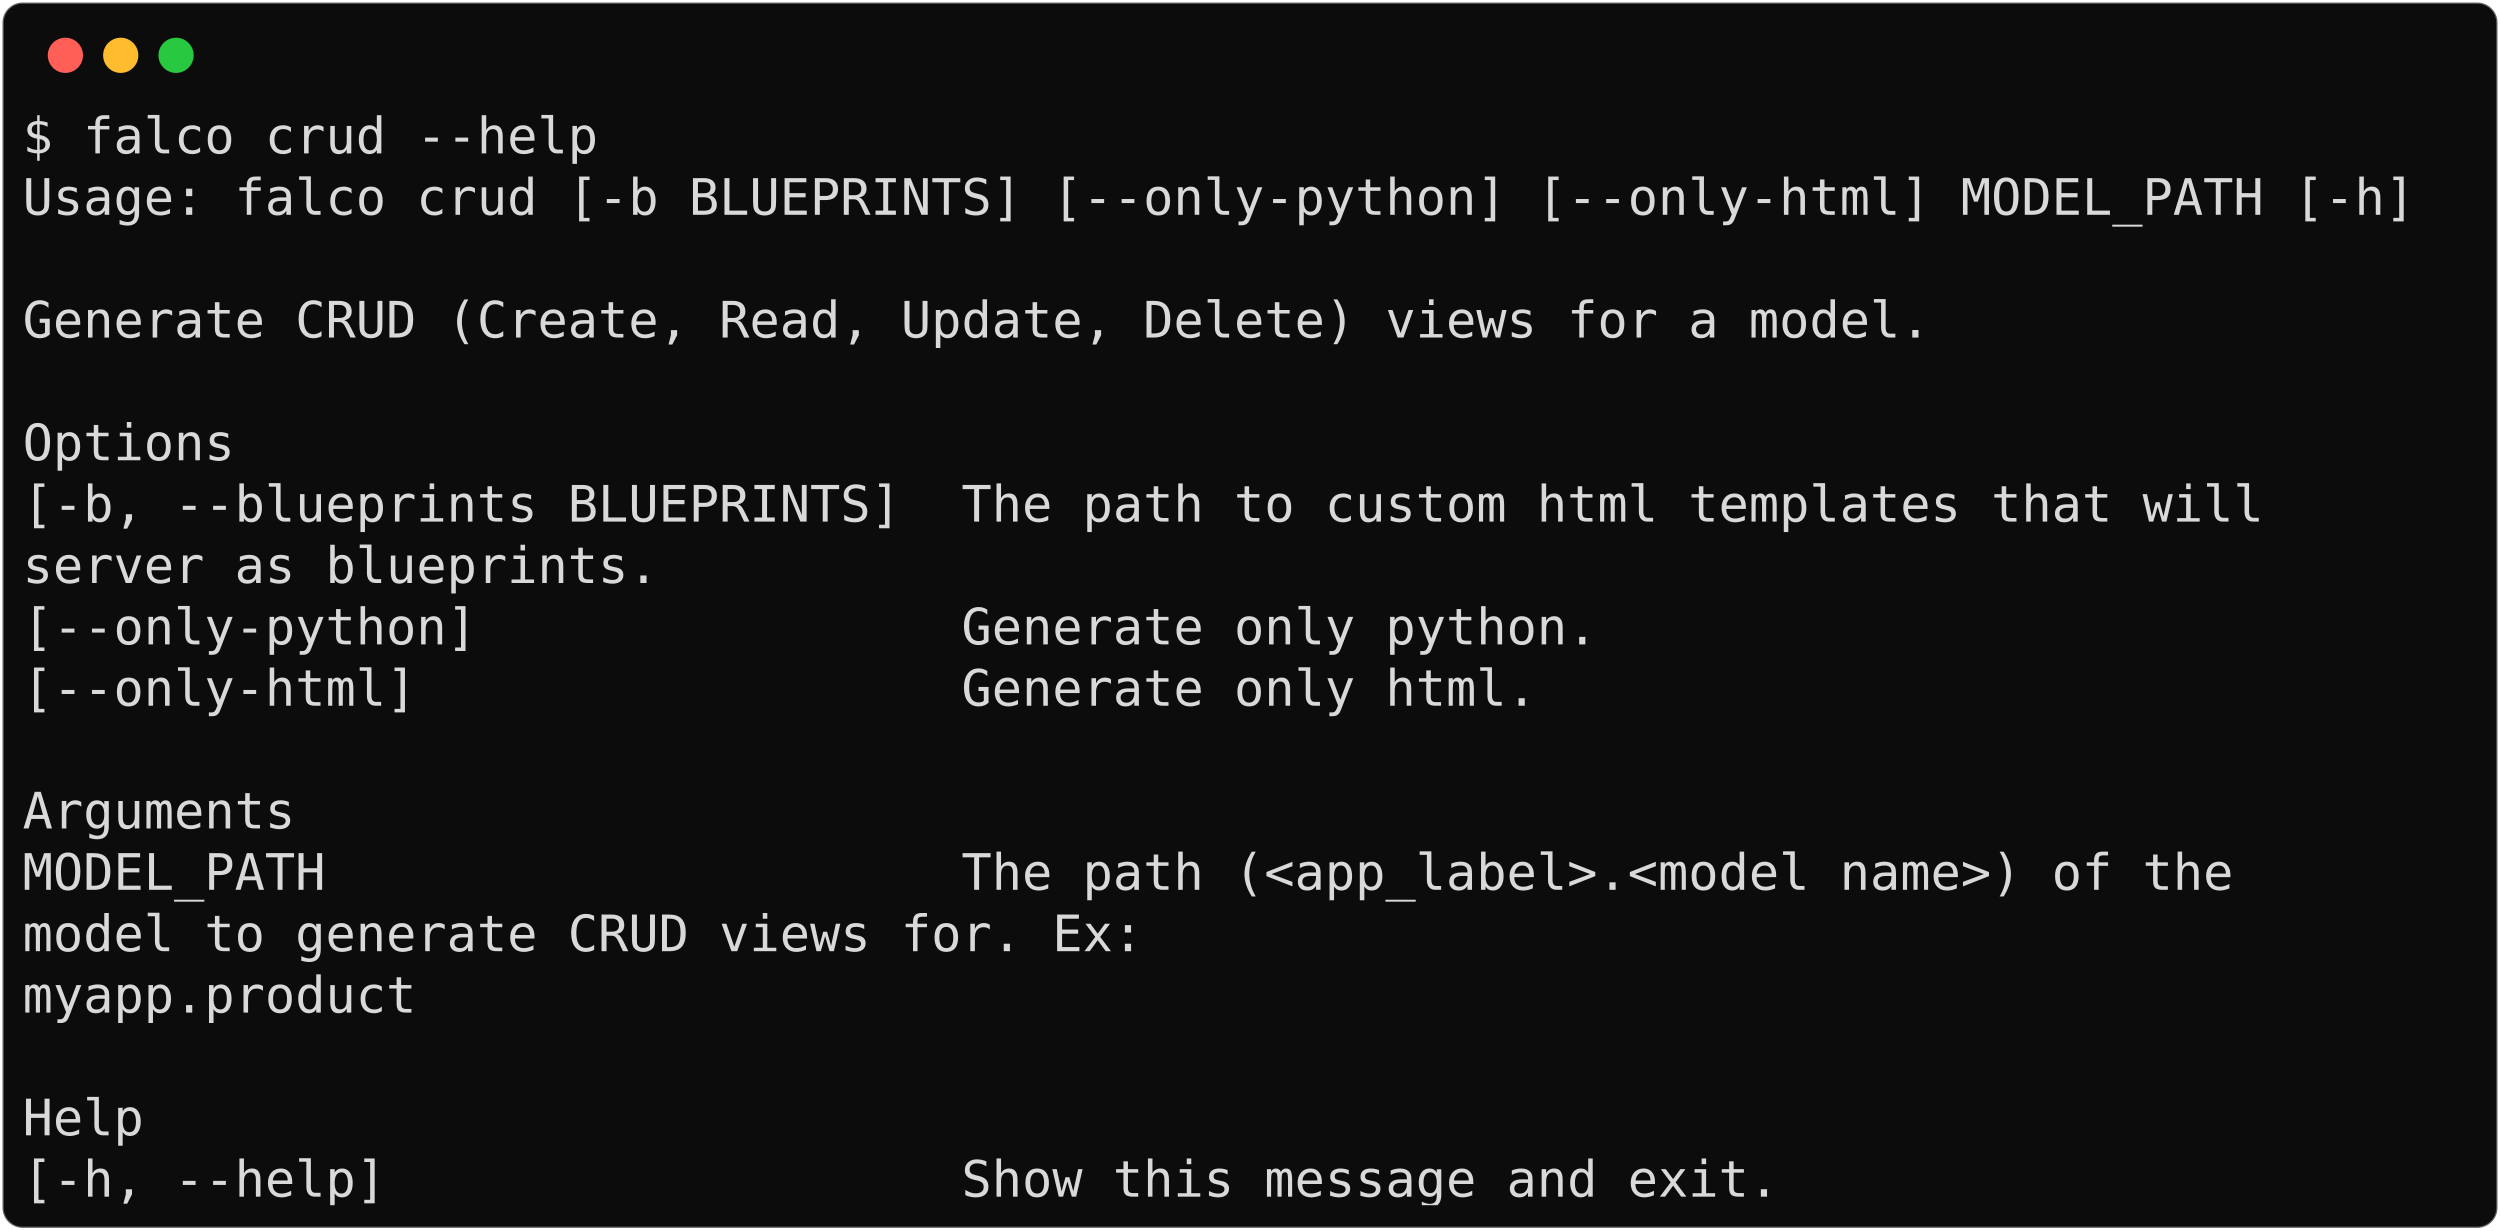
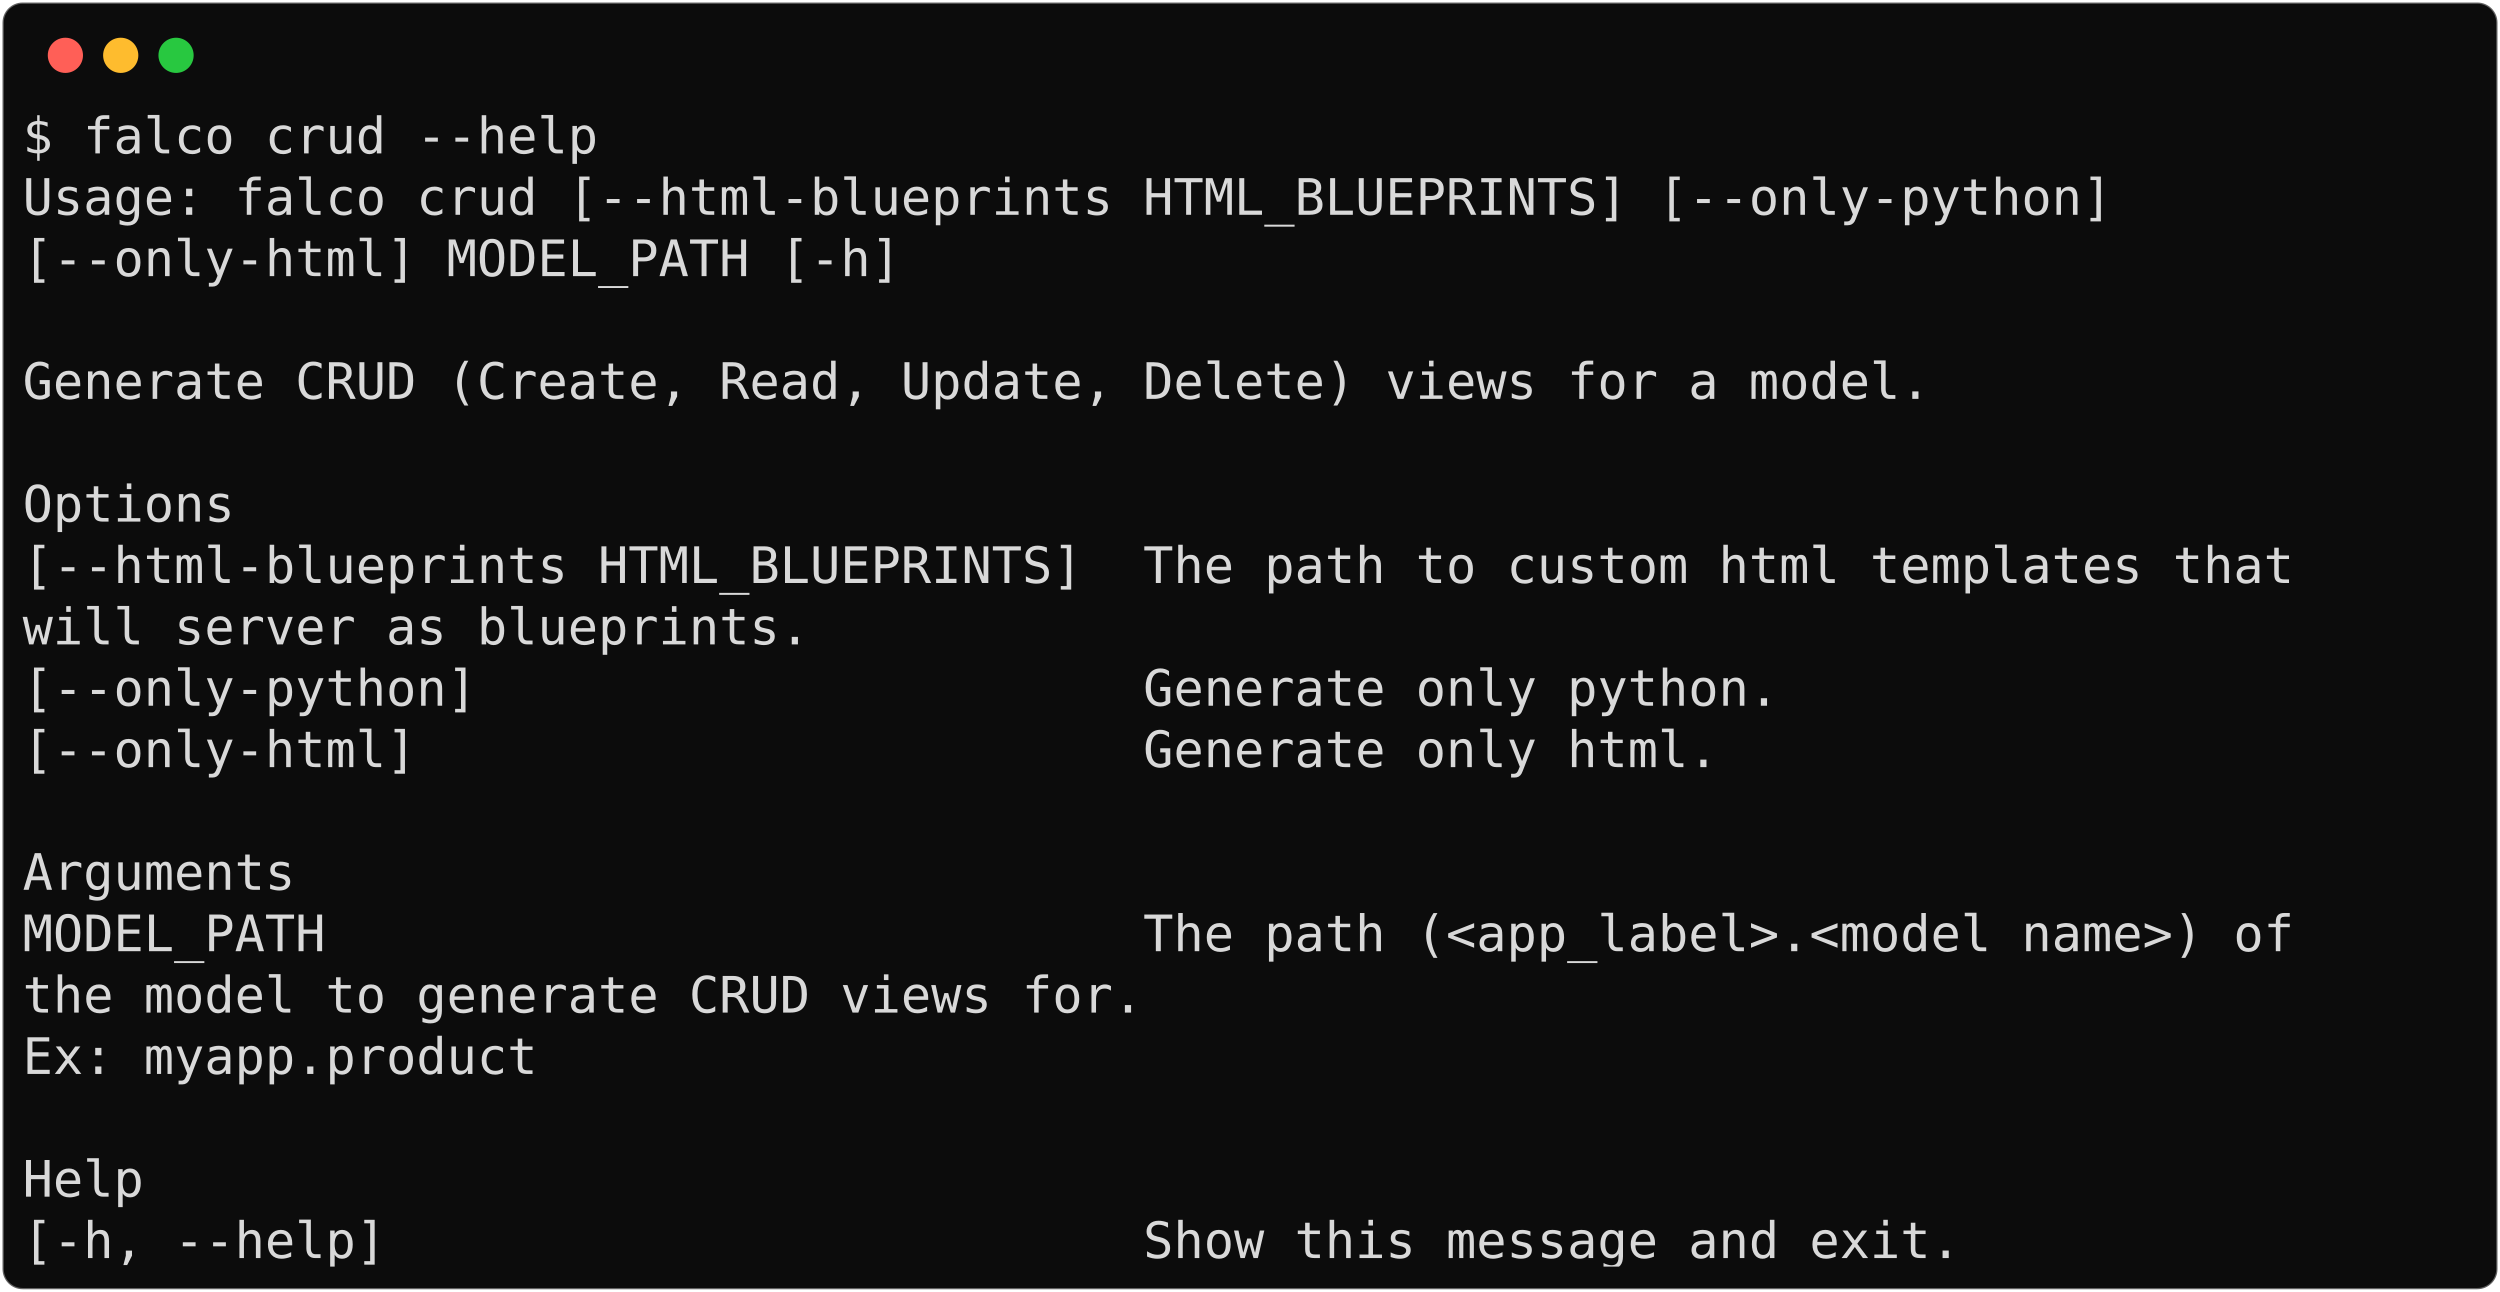
- <svg xmlns="http://www.w3.org/2000/svg" class="rich-terminal" viewBox="0 0 994 489.2">
+ <svg xmlns="http://www.w3.org/2000/svg" class="rich-terminal" viewBox="0 0 994 513.6">
  <style>

    @font-face {
        font-family: "Fira Code";
        src: local("FiraCode-Regular"),
                url("https://cdnjs.cloudflare.com/ajax/libs/firacode/6.2.0/woff2/FiraCode-Regular.woff2") format("woff2"),
                url("https://cdnjs.cloudflare.com/ajax/libs/firacode/6.2.0/woff/FiraCode-Regular.woff") format("woff");
        font-style: normal;
        font-weight: 400;
    }
    @font-face {
        font-family: "Fira Code";
        src: local("FiraCode-Bold"),
                url("https://cdnjs.cloudflare.com/ajax/libs/firacode/6.2.0/woff2/FiraCode-Bold.woff2") format("woff2"),
                url("https://cdnjs.cloudflare.com/ajax/libs/firacode/6.2.0/woff/FiraCode-Bold.woff") format("woff");
        font-style: bold;
        font-weight: 700;
    }

-     .terminal-1273272035-matrix {
+     .terminal-2594285749-matrix {
        font-family: Fira Code, monospace;
        font-size: 20px;
        line-height: 24.4px;
        font-variant-east-asian: full-width;
    }

-     .terminal-1273272035-title {
+     .terminal-2594285749-title {
        font-size: 18px;
        font-weight: bold;
        font-family: arial;
    }

-     .terminal-1273272035-r1 { fill: #d9d9d9 }
+     .terminal-2594285749-r1 { fill: #d9d9d9 }
    </style>
  <defs>
-     <clipPath id="terminal-1273272035-clip-terminal">
-       <rect x="0" y="0" width="975.0" height="438.2" />
+     <clipPath id="terminal-2594285749-clip-terminal">
+       <rect x="0" y="0" width="975.0" height="462.6" />
    </clipPath>
-     <clipPath id="terminal-1273272035-line-0">
+     <clipPath id="terminal-2594285749-line-0">
      <rect x="0" y="1.5" width="976" height="24.65" />
    </clipPath>
-     <clipPath id="terminal-1273272035-line-1">
+     <clipPath id="terminal-2594285749-line-1">
      <rect x="0" y="25.9" width="976" height="24.65" />
    </clipPath>
-     <clipPath id="terminal-1273272035-line-2">
+     <clipPath id="terminal-2594285749-line-2">
      <rect x="0" y="50.3" width="976" height="24.65" />
    </clipPath>
-     <clipPath id="terminal-1273272035-line-3">
+     <clipPath id="terminal-2594285749-line-3">
      <rect x="0" y="74.7" width="976" height="24.65" />
    </clipPath>
-     <clipPath id="terminal-1273272035-line-4">
+     <clipPath id="terminal-2594285749-line-4">
      <rect x="0" y="99.1" width="976" height="24.65" />
    </clipPath>
-     <clipPath id="terminal-1273272035-line-5">
+     <clipPath id="terminal-2594285749-line-5">
      <rect x="0" y="123.5" width="976" height="24.65" />
    </clipPath>
-     <clipPath id="terminal-1273272035-line-6">
+     <clipPath id="terminal-2594285749-line-6">
      <rect x="0" y="147.9" width="976" height="24.65" />
    </clipPath>
-     <clipPath id="terminal-1273272035-line-7">
+     <clipPath id="terminal-2594285749-line-7">
      <rect x="0" y="172.3" width="976" height="24.65" />
    </clipPath>
-     <clipPath id="terminal-1273272035-line-8">
+     <clipPath id="terminal-2594285749-line-8">
      <rect x="0" y="196.7" width="976" height="24.65" />
    </clipPath>
-     <clipPath id="terminal-1273272035-line-9">
+     <clipPath id="terminal-2594285749-line-9">
      <rect x="0" y="221.1" width="976" height="24.65" />
    </clipPath>
-     <clipPath id="terminal-1273272035-line-10">
+     <clipPath id="terminal-2594285749-line-10">
      <rect x="0" y="245.5" width="976" height="24.65" />
    </clipPath>
-     <clipPath id="terminal-1273272035-line-11">
+     <clipPath id="terminal-2594285749-line-11">
      <rect x="0" y="269.9" width="976" height="24.65" />
    </clipPath>
-     <clipPath id="terminal-1273272035-line-12">
+     <clipPath id="terminal-2594285749-line-12">
      <rect x="0" y="294.3" width="976" height="24.65" />
    </clipPath>
-     <clipPath id="terminal-1273272035-line-13">
+     <clipPath id="terminal-2594285749-line-13">
      <rect x="0" y="318.7" width="976" height="24.65" />
    </clipPath>
-     <clipPath id="terminal-1273272035-line-14">
+     <clipPath id="terminal-2594285749-line-14">
      <rect x="0" y="343.1" width="976" height="24.65" />
    </clipPath>
-     <clipPath id="terminal-1273272035-line-15">
+     <clipPath id="terminal-2594285749-line-15">
      <rect x="0" y="367.5" width="976" height="24.65" />
    </clipPath>
-     <clipPath id="terminal-1273272035-line-16">
+     <clipPath id="terminal-2594285749-line-16">
      <rect x="0" y="391.9" width="976" height="24.65" />
    </clipPath>
+     <clipPath id="terminal-2594285749-line-17">
+       <rect x="0" y="416.3" width="976" height="24.65" />
+     </clipPath>
  </defs>
-   <rect fill="#0c0c0c" stroke="rgba(255,255,255,0.35)" stroke-width="1" x="1" y="1" width="992" height="487.2" rx="8" />
+   <rect fill="#0c0c0c" stroke="rgba(255,255,255,0.35)" stroke-width="1" x="1" y="1" width="992" height="511.6" rx="8" />
  <g transform="translate(26,22)">
    <circle cx="0" cy="0" r="7" fill="#ff5f57" />
    <circle cx="22" cy="0" r="7" fill="#febc2e" />
    <circle cx="44" cy="0" r="7" fill="#28c840" />
  </g>
-   <g transform="translate(9, 41)" clip-path="url(#terminal-1273272035-clip-terminal)">
-     <g class="terminal-1273272035-matrix">
-       <text class="terminal-1273272035-r1" x="0" y="20" textLength="231.8" clip-path="url(#terminal-1273272035-line-0)">$ falco crud --help</text>
-       <text class="terminal-1273272035-r1" x="976" y="20" textLength="12.2" clip-path="url(#terminal-1273272035-line-0)">
+   <g transform="translate(9, 41)" clip-path="url(#terminal-2594285749-clip-terminal)">
+     <g class="terminal-2594285749-matrix">
+       <text class="terminal-2594285749-r1" x="0" y="20" textLength="231.8" clip-path="url(#terminal-2594285749-line-0)">$ falco crud --help</text>
+       <text class="terminal-2594285749-r1" x="976" y="20" textLength="12.2" clip-path="url(#terminal-2594285749-line-0)">
</text>
-       <text class="terminal-1273272035-r1" x="0" y="44.4" textLength="963.8" clip-path="url(#terminal-1273272035-line-1)">Usage: falco crud [-b BLUEPRINTS] [--only-python] [--only-html] MODEL_PATH [-h]</text>
-       <text class="terminal-1273272035-r1" x="976" y="44.4" textLength="12.2" clip-path="url(#terminal-1273272035-line-1)">
+       <text class="terminal-2594285749-r1" x="0" y="44.4" textLength="854" clip-path="url(#terminal-2594285749-line-1)">Usage: falco crud [--html-blueprints HTML_BLUEPRINTS] [--only-python] </text>
+       <text class="terminal-2594285749-r1" x="976" y="44.4" textLength="12.2" clip-path="url(#terminal-2594285749-line-1)">
</text>
-       <text class="terminal-1273272035-r1" x="976" y="68.8" textLength="12.2" clip-path="url(#terminal-1273272035-line-2)">
+       <text class="terminal-2594285749-r1" x="0" y="68.8" textLength="353.8" clip-path="url(#terminal-2594285749-line-2)">[--only-html] MODEL_PATH [-h]</text>
+       <text class="terminal-2594285749-r1" x="976" y="68.8" textLength="12.2" clip-path="url(#terminal-2594285749-line-2)">
</text>
-       <text class="terminal-1273272035-r1" x="0" y="93.2" textLength="976" clip-path="url(#terminal-1273272035-line-3)">  Generate CRUD (Create, Read, Update, Delete) views for a model.               </text>
-       <text class="terminal-1273272035-r1" x="976" y="93.2" textLength="12.2" clip-path="url(#terminal-1273272035-line-3)">
+       <text class="terminal-2594285749-r1" x="976" y="93.2" textLength="12.2" clip-path="url(#terminal-2594285749-line-3)">
</text>
-       <text class="terminal-1273272035-r1" x="976" y="117.6" textLength="12.2" clip-path="url(#terminal-1273272035-line-4)">
+       <text class="terminal-2594285749-r1" x="0" y="117.6" textLength="976" clip-path="url(#terminal-2594285749-line-4)">  Generate CRUD (Create, Read, Update, Delete) views for a model.               </text>
+       <text class="terminal-2594285749-r1" x="976" y="117.6" textLength="12.2" clip-path="url(#terminal-2594285749-line-4)">
</text>
-       <text class="terminal-1273272035-r1" x="0" y="142" textLength="976" clip-path="url(#terminal-1273272035-line-5)">  Options                                                                       </text>
-       <text class="terminal-1273272035-r1" x="976" y="142" textLength="12.2" clip-path="url(#terminal-1273272035-line-5)">
+       <text class="terminal-2594285749-r1" x="976" y="142" textLength="12.2" clip-path="url(#terminal-2594285749-line-5)">
</text>
-       <text class="terminal-1273272035-r1" x="0" y="166.4" textLength="976" clip-path="url(#terminal-1273272035-line-6)">    [-b, --blueprints BLUEPRINTS]  The path to custom html templates that will  </text>
-       <text class="terminal-1273272035-r1" x="976" y="166.4" textLength="12.2" clip-path="url(#terminal-1273272035-line-6)">
+       <text class="terminal-2594285749-r1" x="0" y="166.4" textLength="976" clip-path="url(#terminal-2594285749-line-6)">  Options                                                                       </text>
+       <text class="terminal-2594285749-r1" x="976" y="166.4" textLength="12.2" clip-path="url(#terminal-2594285749-line-6)">
</text>
-       <text class="terminal-1273272035-r1" x="0" y="190.8" textLength="976" clip-path="url(#terminal-1273272035-line-7)">                                   server as blueprints.                        </text>
-       <text class="terminal-1273272035-r1" x="976" y="190.8" textLength="12.2" clip-path="url(#terminal-1273272035-line-7)">
+       <text class="terminal-2594285749-r1" x="0" y="190.8" textLength="976" clip-path="url(#terminal-2594285749-line-7)">    [--html-blueprints HTML_BLUEPRINTS]  The path to custom html templates that </text>
+       <text class="terminal-2594285749-r1" x="976" y="190.8" textLength="12.2" clip-path="url(#terminal-2594285749-line-7)">
</text>
-       <text class="terminal-1273272035-r1" x="0" y="215.2" textLength="976" clip-path="url(#terminal-1273272035-line-8)">    [--only-python]                Generate only python.                        </text>
-       <text class="terminal-1273272035-r1" x="976" y="215.2" textLength="12.2" clip-path="url(#terminal-1273272035-line-8)">
+       <text class="terminal-2594285749-r1" x="0" y="215.2" textLength="976" clip-path="url(#terminal-2594285749-line-8)">                                         will server as blueprints.             </text>
+       <text class="terminal-2594285749-r1" x="976" y="215.2" textLength="12.2" clip-path="url(#terminal-2594285749-line-8)">
</text>
-       <text class="terminal-1273272035-r1" x="0" y="239.6" textLength="976" clip-path="url(#terminal-1273272035-line-9)">    [--only-html]                  Generate only html.                          </text>
-       <text class="terminal-1273272035-r1" x="976" y="239.6" textLength="12.2" clip-path="url(#terminal-1273272035-line-9)">
+       <text class="terminal-2594285749-r1" x="0" y="239.6" textLength="976" clip-path="url(#terminal-2594285749-line-9)">    [--only-python]                      Generate only python.                  </text>
+       <text class="terminal-2594285749-r1" x="976" y="239.6" textLength="12.2" clip-path="url(#terminal-2594285749-line-9)">
</text>
-       <text class="terminal-1273272035-r1" x="976" y="264" textLength="12.2" clip-path="url(#terminal-1273272035-line-10)">
+       <text class="terminal-2594285749-r1" x="0" y="264" textLength="976" clip-path="url(#terminal-2594285749-line-10)">    [--only-html]                        Generate only html.                    </text>
+       <text class="terminal-2594285749-r1" x="976" y="264" textLength="12.2" clip-path="url(#terminal-2594285749-line-10)">
</text>
-       <text class="terminal-1273272035-r1" x="0" y="288.4" textLength="976" clip-path="url(#terminal-1273272035-line-11)">  Arguments                                                                     </text>
-       <text class="terminal-1273272035-r1" x="976" y="288.4" textLength="12.2" clip-path="url(#terminal-1273272035-line-11)">
+       <text class="terminal-2594285749-r1" x="976" y="288.4" textLength="12.2" clip-path="url(#terminal-2594285749-line-11)">
</text>
-       <text class="terminal-1273272035-r1" x="0" y="312.8" textLength="976" clip-path="url(#terminal-1273272035-line-12)">    MODEL_PATH                     The path (&lt;app_label&gt;.&lt;model name&gt;) of the   </text>
-       <text class="terminal-1273272035-r1" x="976" y="312.8" textLength="12.2" clip-path="url(#terminal-1273272035-line-12)">
+       <text class="terminal-2594285749-r1" x="0" y="312.8" textLength="976" clip-path="url(#terminal-2594285749-line-12)">  Arguments                                                                     </text>
+       <text class="terminal-2594285749-r1" x="976" y="312.8" textLength="12.2" clip-path="url(#terminal-2594285749-line-12)">
</text>
-       <text class="terminal-1273272035-r1" x="0" y="337.2" textLength="976" clip-path="url(#terminal-1273272035-line-13)">                                   model to generate CRUD views for. Ex:        </text>
-       <text class="terminal-1273272035-r1" x="976" y="337.2" textLength="12.2" clip-path="url(#terminal-1273272035-line-13)">
+       <text class="terminal-2594285749-r1" x="0" y="337.2" textLength="976" clip-path="url(#terminal-2594285749-line-13)">    MODEL_PATH                           The path (&lt;app_label&gt;.&lt;model name&gt;) of </text>
+       <text class="terminal-2594285749-r1" x="976" y="337.2" textLength="12.2" clip-path="url(#terminal-2594285749-line-13)">
</text>
-       <text class="terminal-1273272035-r1" x="0" y="361.6" textLength="976" clip-path="url(#terminal-1273272035-line-14)">                                   myapp.product                                </text>
-       <text class="terminal-1273272035-r1" x="976" y="361.6" textLength="12.2" clip-path="url(#terminal-1273272035-line-14)">
+       <text class="terminal-2594285749-r1" x="0" y="361.6" textLength="976" clip-path="url(#terminal-2594285749-line-14)">                                         the model to generate CRUD views for.  </text>
+       <text class="terminal-2594285749-r1" x="976" y="361.6" textLength="12.2" clip-path="url(#terminal-2594285749-line-14)">
</text>
-       <text class="terminal-1273272035-r1" x="976" y="386" textLength="12.2" clip-path="url(#terminal-1273272035-line-15)">
+       <text class="terminal-2594285749-r1" x="0" y="386" textLength="976" clip-path="url(#terminal-2594285749-line-15)">                                         Ex: myapp.product                      </text>
+       <text class="terminal-2594285749-r1" x="976" y="386" textLength="12.2" clip-path="url(#terminal-2594285749-line-15)">
</text>
-       <text class="terminal-1273272035-r1" x="0" y="410.4" textLength="976" clip-path="url(#terminal-1273272035-line-16)">  Help                                                                          </text>
-       <text class="terminal-1273272035-r1" x="976" y="410.4" textLength="12.2" clip-path="url(#terminal-1273272035-line-16)">
+       <text class="terminal-2594285749-r1" x="976" y="410.4" textLength="12.2" clip-path="url(#terminal-2594285749-line-16)">
</text>
-       <text class="terminal-1273272035-r1" x="0" y="434.8" textLength="756.4" clip-path="url(#terminal-1273272035-line-17)">    [-h, --help]                   Show this message and exit.</text>
-       <text class="terminal-1273272035-r1" x="976" y="434.8" textLength="12.2" clip-path="url(#terminal-1273272035-line-17)">
+       <text class="terminal-2594285749-r1" x="0" y="434.8" textLength="976" clip-path="url(#terminal-2594285749-line-17)">  Help                                                                          </text>
+       <text class="terminal-2594285749-r1" x="976" y="434.8" textLength="12.2" clip-path="url(#terminal-2594285749-line-17)">
+ </text>
+       <text class="terminal-2594285749-r1" x="0" y="459.2" textLength="829.6" clip-path="url(#terminal-2594285749-line-18)">    [-h, --help]                         Show this message and exit.</text>
+       <text class="terminal-2594285749-r1" x="976" y="459.2" textLength="12.2" clip-path="url(#terminal-2594285749-line-18)">
</text>
    </g>
  </g>
</svg>
